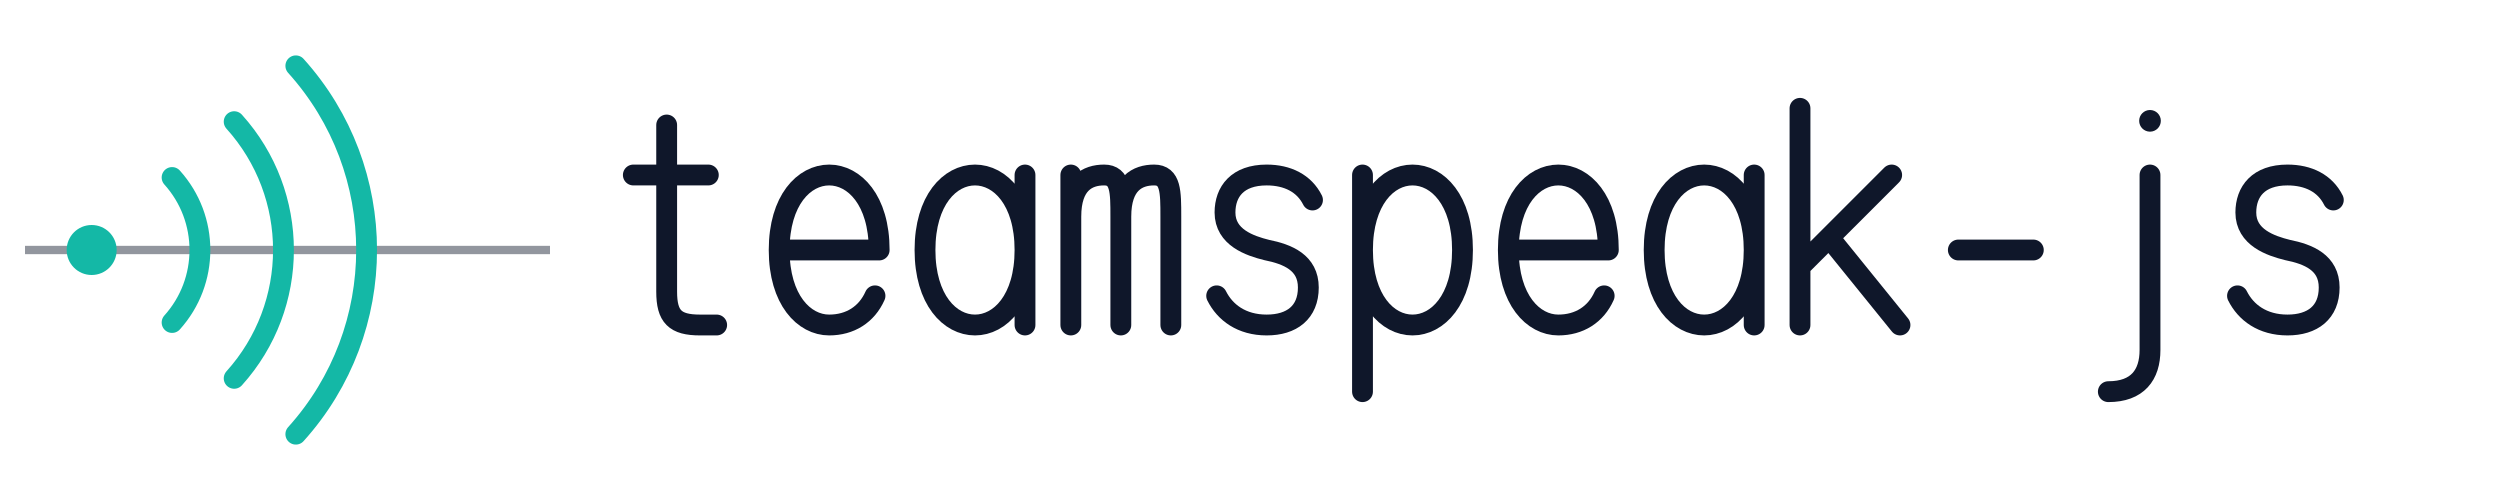
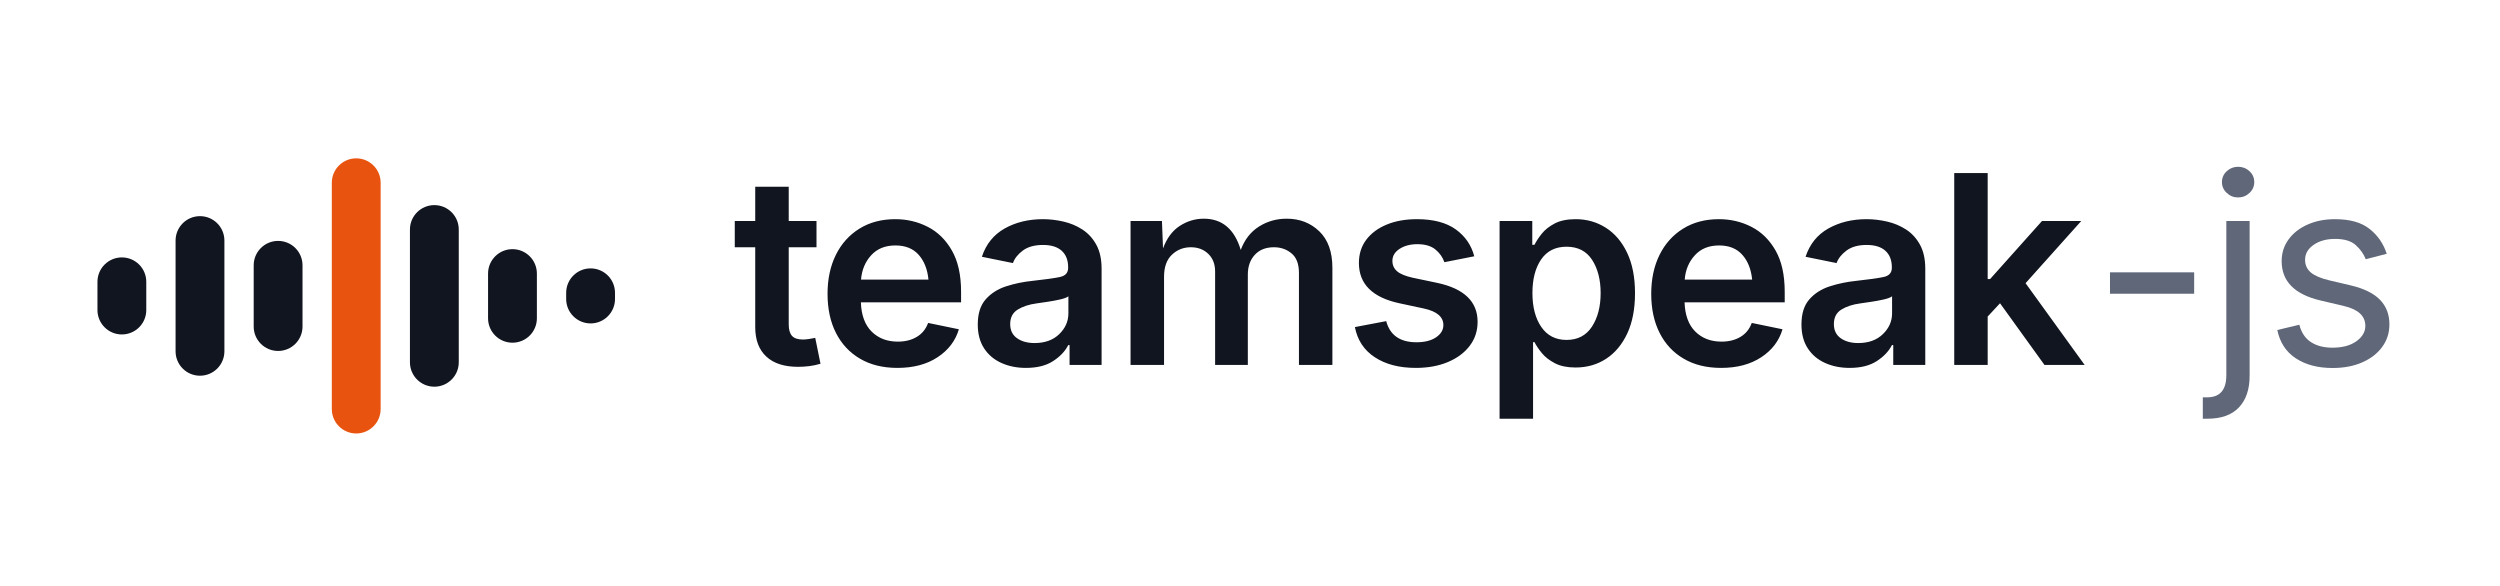
- <svg xmlns="http://www.w3.org/2000/svg" viewBox="0 0 600 120" fill="none" role="img" aria-label="teamspeak-js">
-   <path d="M6 60H132" stroke="#0f172a" stroke-opacity=".45" stroke-width="2" />
-   <g stroke="#14b8a6" stroke-width="5" stroke-linecap="round">
-     <path d="M41.3 42.6A26 26 0 0 1 41.3 77.4" />
-     <path d="M56.2 29.2A46 46 0 0 1 56.2 90.8" />
-     <path d="M71 15.8A66 66 0 0 1 71 104.2" />
-   </g>
-   <circle cx="22" cy="60" r="6" fill="#14b8a6" />
-   <g stroke="#0f172a" stroke-width="5" stroke-linecap="round" stroke-linejoin="round">
-     <path transform="translate(152 42)" d="M8 -12V28C8 34 10 36 16 36H20M0 0H18" />
-     <path transform="translate(187 42)" d="M0 18H24C24 6 18 0 12 0C6 0 0 6 0 18C0 30 6 36 12 36C17 36 21 33.5 23 29" />
-     <path transform="translate(222 42)" d="M0 18C0 6 6 0 12 0S24 6 24 18S18 36 12 36S0 30 0 18ZM24 0V36" />
-     <path transform="translate(257 42)" d="M0 36V0M0 10C0 2 4 0 8 0S12 4 12 10V36M12 10C12 2 16 0 20 0S24 4 24 10V36" />
-     <path transform="translate(292 42)" d="M23 6C21 2 17 0 12 0C5 0 2 4 2 9C2 15 8 17 12 18C17 19 22 21 22 27C22 33 18 36 12 36C6 36 2 33 0 29" />
-     <path transform="translate(327 42)" d="M0 0V52M0 18C0 6 6 0 12 0S24 6 24 18S18 36 12 36S0 30 0 18Z" />
-     <path transform="translate(362 42)" d="M0 18H24C24 6 18 0 12 0C6 0 0 6 0 18C0 30 6 36 12 36C17 36 21 33.5 23 29" />
-     <path transform="translate(397 42)" d="M0 18C0 6 6 0 12 0S24 6 24 18S18 36 12 36S0 30 0 18ZM24 0V36" />
-     <path transform="translate(432 42)" d="M0 -16V36M22 0L0 22M7 15L24 36" />
-     <path transform="translate(467 42)" d="M3 18H21" />
-     <path transform="translate(502 42)" d="M14 0V42C14 48 11 52 4 52" />
-     <circle cx="516" cy="29" r="2.6" fill="#0f172a" stroke="none" />
-     <path transform="translate(537 42)" d="M23 6C21 2 17 0 12 0C5 0 2 4 2 9C2 15 8 17 12 18C17 19 22 21 22 27C22 33 18 36 12 36C6 36 2 33 0 29" />
+ <svg xmlns="http://www.w3.org/2000/svg" viewBox="0 0 512.03 120" width="512.03" height="120">
+   <g transform="translate(11.96 0)">
+     <rect x="8" y="52.72" width="10" height="15.78" rx="5" fill="#11151F" />
+     <rect x="24" y="44.27" width="10" height="32.68" rx="5" fill="#11151F" />
+     <rect x="40" y="49.34" width="10" height="22.54" rx="5" fill="#11151F" />
+     <rect x="56" y="32.43" width="10" height="56.35" rx="5" fill="#E8540F" />
+     <rect x="72" y="42.01" width="10" height="37.19" rx="5" fill="#11151F" />
+     <rect x="88" y="51.03" width="10" height="19.16" rx="5" fill="#11151F" />
+     <rect x="104" y="54.97" width="10" height="11.27" rx="5" fill="#11151F" />
+     <path fill="#11151F" d="M155.27 45.26V50.64H149.58V66.43Q149.58 68.04 150.25 68.79Q150.92 69.54 152.5 69.54Q152.98 69.54 153.74 69.43Q154.51 69.31 155.01 69.2L156.09 74.5Q154.95 74.84 153.77 74.99Q152.58 75.13 151.5 75.13Q147.25 75.13 144.99 73.03Q142.72 70.92 142.72 67.01V50.64H138.53V45.26H142.72V38.25H149.58V45.26ZM171.85 75.35Q167.39 75.35 164.19 73.47Q160.99 71.6 159.26 68.2Q157.53 64.8 157.53 60.18Q157.53 55.65 159.23 52.21Q160.93 48.77 164.06 46.83Q167.18 44.89 171.4 44.89Q174.99 44.89 178.06 46.46Q181.13 48.03 183 51.31Q184.88 54.59 184.88 59.76V61.92H164.36Q164.49 65.85 166.56 67.91Q168.63 69.97 171.93 69.97Q174.2 69.97 175.82 68.99Q177.44 68.02 178.13 66.14L184.43 67.44Q183.37 71 180.06 73.17Q176.75 75.35 171.85 75.35ZM164.39 57.26H178.2Q177.89 54.09 176.19 52.18Q174.49 50.27 171.43 50.27Q168.29 50.27 166.46 52.29Q164.63 54.3 164.39 57.26ZM198.16 75.35Q195.36 75.35 193.12 74.33Q190.88 73.32 189.59 71.34Q188.3 69.36 188.3 66.46Q188.3 63.14 189.92 61.31Q191.54 59.47 194.11 58.64Q196.68 57.81 199.53 57.52Q203.38 57.1 205.09 56.74Q206.81 56.39 206.81 54.86V54.73Q206.81 52.56 205.49 51.36Q204.17 50.17 201.67 50.17Q199.08 50.17 197.55 51.3Q196.02 52.43 195.5 53.88L189.14 52.59Q190.43 48.69 193.82 46.79Q197.21 44.89 201.64 44.89Q203.72 44.89 205.85 45.38Q207.97 45.87 209.73 47.01Q211.5 48.16 212.58 50.13Q213.66 52.09 213.66 55.04V74.74H207.1V70.68H206.83Q205.86 72.58 203.72 73.96Q201.59 75.35 198.16 75.35ZM199.93 70.26Q203.09 70.26 204.98 68.44Q206.86 66.62 206.86 64.17V60.69Q206.39 61.05 205.17 61.33Q203.96 61.61 202.6 61.81Q201.24 62 200.35 62.14Q198.03 62.45 196.49 63.4Q194.94 64.35 194.94 66.38Q194.94 68.28 196.34 69.27Q197.74 70.26 199.93 70.26ZM219.59 74.74V45.26H226.02L226.24 50.88Q227.4 47.74 229.68 46.26Q231.96 44.79 234.59 44.79Q240.24 44.79 242.16 51.19Q243.35 48 245.91 46.39Q248.46 44.79 251.57 44.79Q255.56 44.79 258.24 47.37Q260.93 49.95 260.93 54.86V74.74H254.08V55.91Q254.08 53.17 252.58 51.91Q251.07 50.64 248.96 50.64Q246.46 50.64 245.03 52.2Q243.61 53.75 243.61 56.23V74.74H236.91V55.6Q236.91 53.36 235.52 52Q234.12 50.64 231.93 50.64Q229.66 50.64 228.05 52.18Q226.45 53.72 226.45 56.68V74.74ZM278.02 75.35Q272.93 75.35 269.62 73.17Q266.31 71 265.54 66.99L271.95 65.77Q273.11 70.1 278.15 70.1Q280.68 70.1 282.17 69.08Q283.66 68.07 283.66 66.57Q283.66 64.06 279.68 63.19L274.64 62.11Q266.36 60.32 266.36 53.86Q266.36 51.11 267.86 49.11Q269.37 47.11 272.04 46Q274.72 44.89 278.25 44.89Q283.26 44.89 286.18 46.97Q289.09 49.06 289.99 52.49L283.87 53.7Q283.34 52.17 282.02 51.09Q280.7 50.01 278.33 50.01Q276.17 50.01 274.69 50.97Q273.22 51.93 273.22 53.43Q273.22 54.73 274.18 55.56Q275.14 56.39 277.41 56.89L282.42 57.94Q290.67 59.71 290.67 65.91Q290.67 68.7 289.06 70.82Q287.45 72.95 284.59 74.15Q281.73 75.35 278.02 75.35ZM295.17 85.76V45.26H301.87V50.14H302.32Q302.82 49.11 303.8 47.88Q304.77 46.66 306.46 45.77Q308.15 44.89 310.76 44.89Q314.16 44.89 316.91 46.63Q319.67 48.37 321.29 51.76Q322.91 55.15 322.91 60.05Q322.91 64.9 321.32 68.31Q319.72 71.71 316.98 73.49Q314.24 75.27 310.73 75.27Q308.2 75.27 306.53 74.41Q304.85 73.55 303.85 72.34Q302.85 71.13 302.32 70.07H302.03V85.76ZM308.89 69.62Q312.31 69.62 314.09 66.9Q315.87 64.17 315.87 60.03Q315.87 55.91 314.12 53.22Q312.37 50.53 308.89 50.53Q305.48 50.53 303.69 53.13Q301.9 55.73 301.9 60.03Q301.9 64.32 303.72 66.97Q305.54 69.62 308.89 69.62ZM340.55 75.35Q336.09 75.35 332.89 73.47Q329.68 71.6 327.96 68.2Q326.23 64.8 326.23 60.18Q326.23 55.65 327.93 52.21Q329.63 48.77 332.76 46.83Q335.88 44.89 340.1 44.89Q343.69 44.89 346.76 46.46Q349.83 48.03 351.7 51.31Q353.57 54.59 353.57 59.76V61.92H333.06Q333.19 65.85 335.26 67.91Q337.33 69.97 340.63 69.97Q342.89 69.97 344.52 68.99Q346.14 68.02 346.82 66.14L353.12 67.44Q352.07 71 348.76 73.17Q345.45 75.35 340.55 75.35ZM333.09 57.26H346.9Q346.59 54.09 344.88 52.18Q343.18 50.27 340.13 50.27Q336.99 50.27 335.16 52.29Q333.32 54.3 333.09 57.26ZM366.86 75.35Q364.06 75.35 361.82 74.33Q359.58 73.32 358.29 71.34Q357 69.36 357 66.46Q357 63.14 358.62 61.31Q360.24 59.47 362.81 58.64Q365.38 57.81 368.23 57.52Q372.08 57.1 373.79 56.74Q375.51 56.39 375.51 54.86V54.73Q375.51 52.56 374.19 51.36Q372.87 50.17 370.36 50.17Q367.78 50.17 366.25 51.3Q364.72 52.43 364.19 53.88L357.84 52.59Q359.13 48.69 362.52 46.79Q365.91 44.89 370.34 44.89Q372.42 44.89 374.54 45.38Q376.67 45.87 378.43 47.01Q380.2 48.16 381.28 50.13Q382.36 52.09 382.36 55.04V74.74H375.8V70.68H375.53Q374.56 72.58 372.42 73.96Q370.28 75.35 366.86 75.35ZM368.62 70.26Q371.79 70.26 373.67 68.44Q375.56 66.62 375.56 64.17V60.69Q375.08 61.05 373.87 61.33Q372.66 61.61 371.3 61.81Q369.94 62 369.05 62.14Q366.72 62.45 365.18 63.4Q363.64 64.35 363.64 66.38Q363.64 68.28 365.04 69.27Q366.43 70.26 368.62 70.26ZM388.29 74.74V35.45H395.14V57.15H395.64L406.27 45.26H414.31L402.9 58L415 74.74H406.77L397.67 62.11L395.14 64.83V74.74Z" />
+     <path fill="#5F6779" d="M437.43 55.78V60.16H420.19V55.78ZM444.02 45.26H448.79V76.85Q448.82 81.07 446.63 83.41Q444.44 85.76 440.14 85.76H439.2V81.38H440.07Q444.02 81.38 444.02 76.85ZM446.42 40.44Q445.08 40.44 444.1 39.51Q443.12 38.59 443.12 37.3Q443.12 35.98 444.1 35.07Q445.08 34.16 446.42 34.16Q447.79 34.16 448.77 35.07Q449.74 35.98 449.74 37.3Q449.74 38.59 448.77 39.51Q447.79 40.44 446.42 40.44ZM465.79 75.37Q461.26 75.37 458.25 73.39Q455.25 71.42 454.46 67.59L458.97 66.51Q459.6 68.94 461.35 70.07Q463.11 71.21 465.74 71.21Q468.83 71.21 470.66 69.89Q472.49 68.57 472.49 66.75Q472.49 63.72 468.17 62.69L463.26 61.53Q455.35 59.66 455.35 53.49Q455.35 50.96 456.78 49.02Q458.2 47.08 460.67 45.99Q463.13 44.89 466.27 44.89Q470.83 44.89 473.35 46.88Q475.87 48.87 476.87 51.98L472.57 53.09Q471.96 51.51 470.55 50.22Q469.14 48.93 466.3 48.93Q463.66 48.93 461.91 50.14Q460.15 51.35 460.15 53.2Q460.15 54.83 461.34 55.82Q462.53 56.81 465.11 57.42L469.57 58.47Q473.57 59.42 475.5 61.41Q477.42 63.4 477.42 66.43Q477.42 69.02 475.96 71.03Q474.5 73.05 471.87 74.21Q469.25 75.37 465.79 75.37Z" />
  </g>
</svg>
